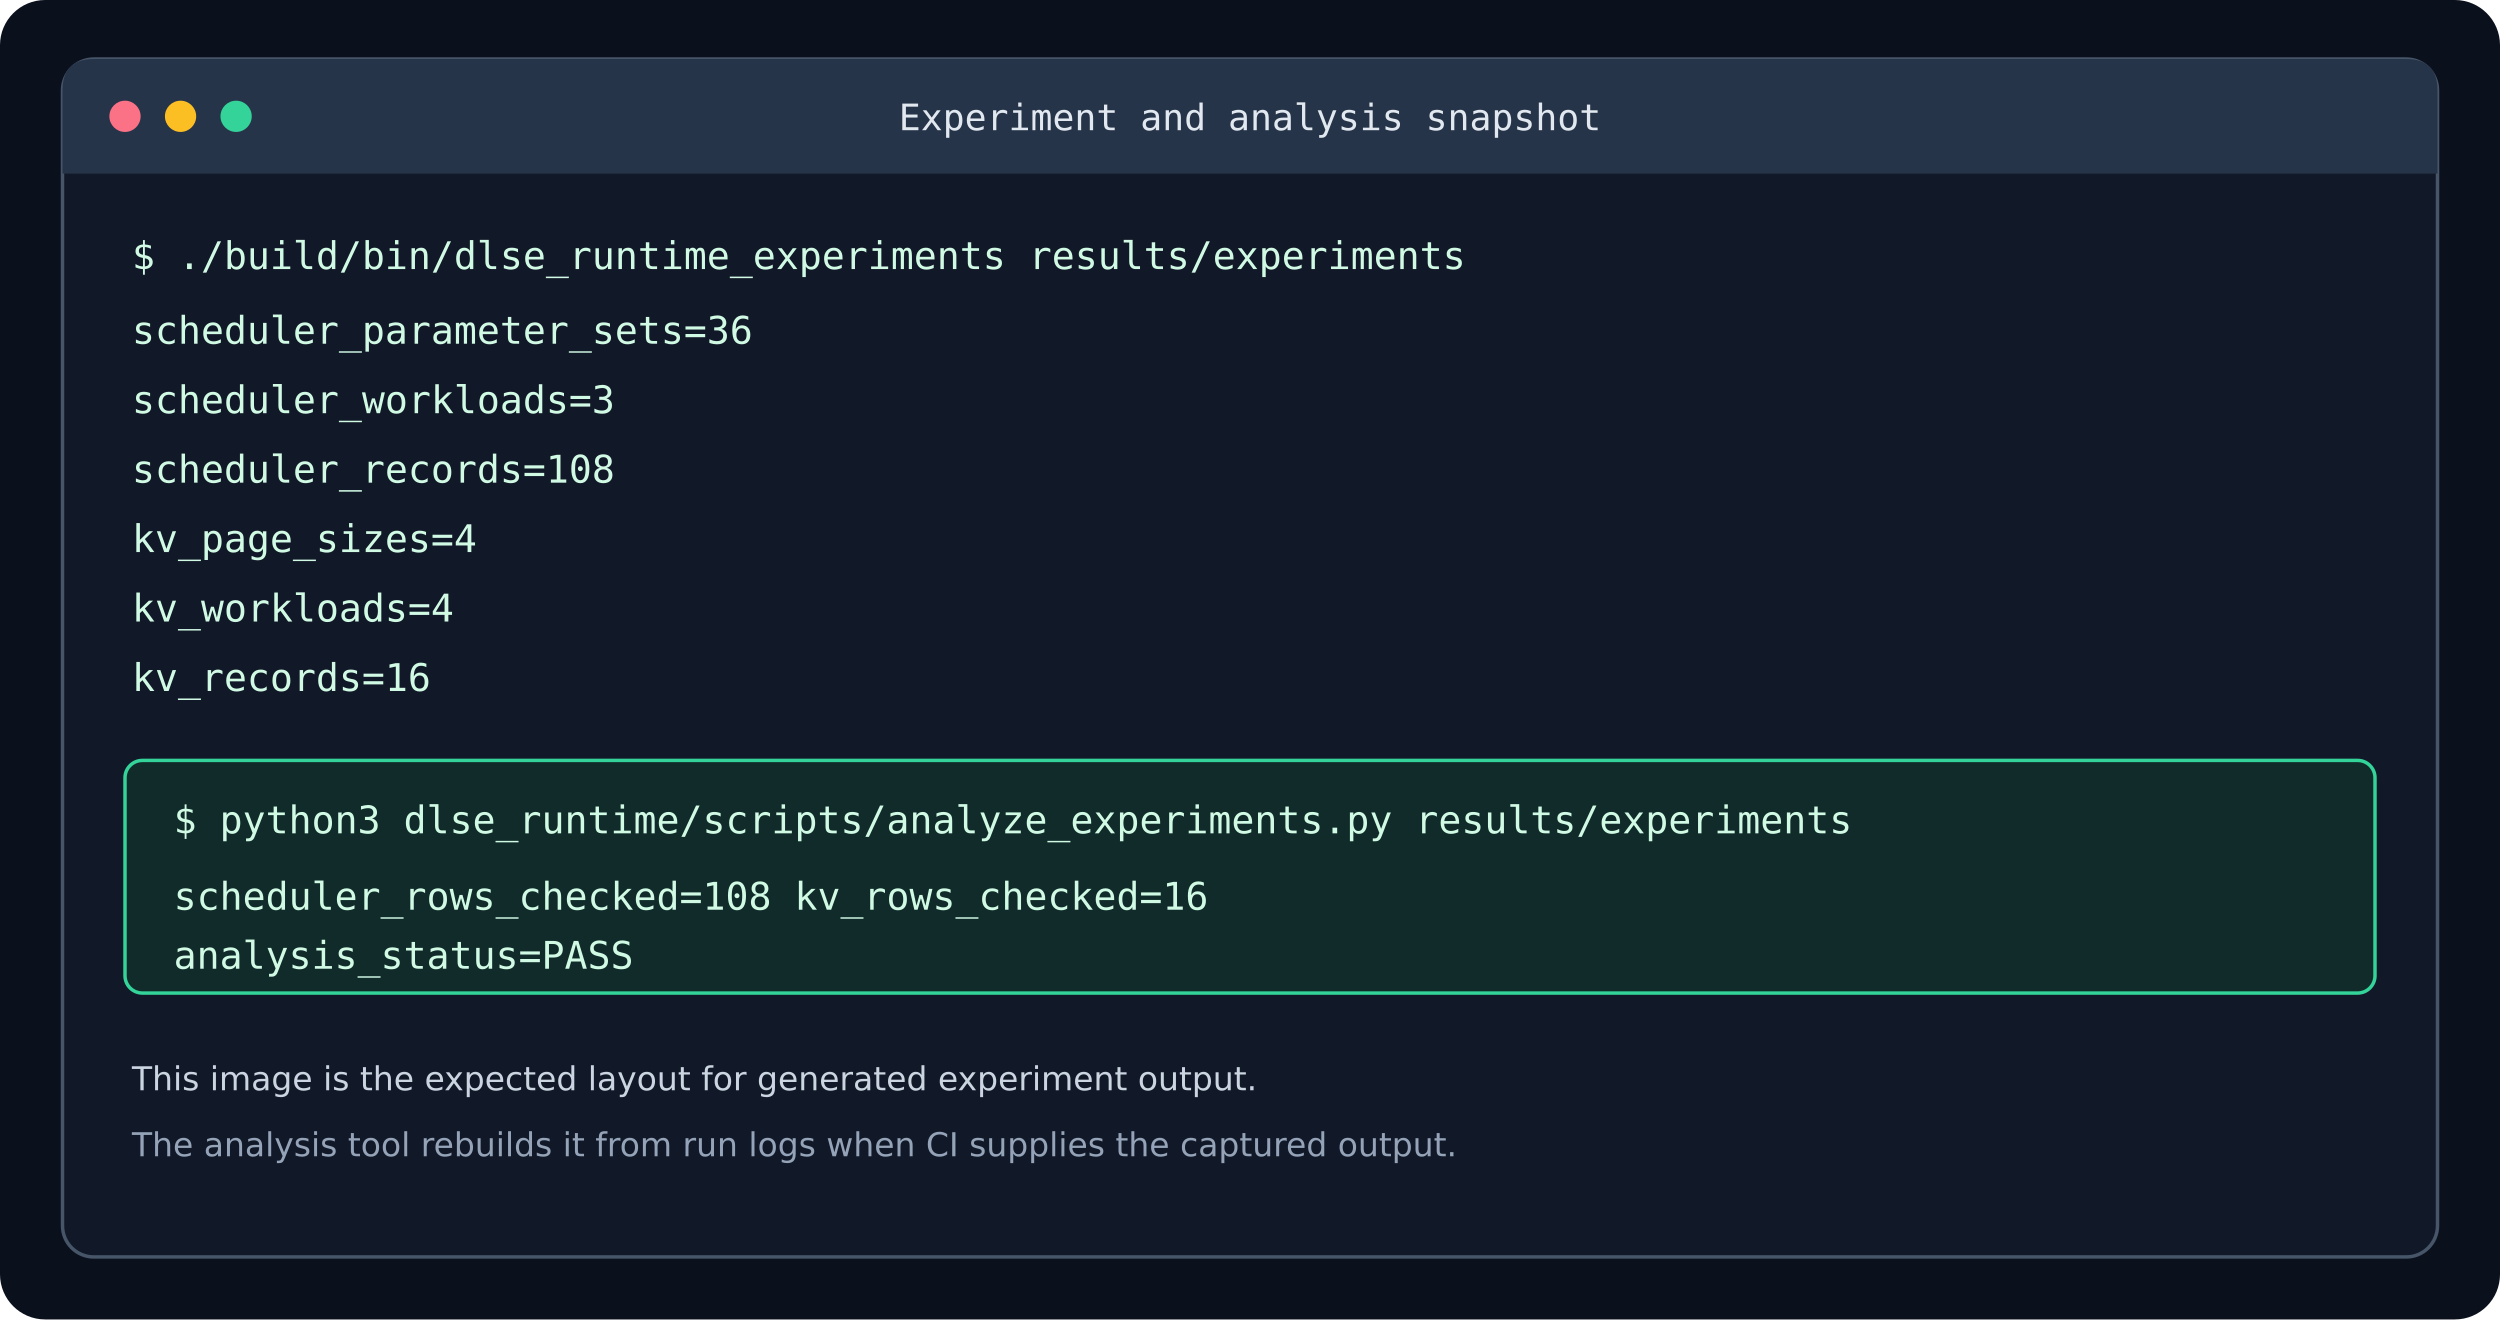
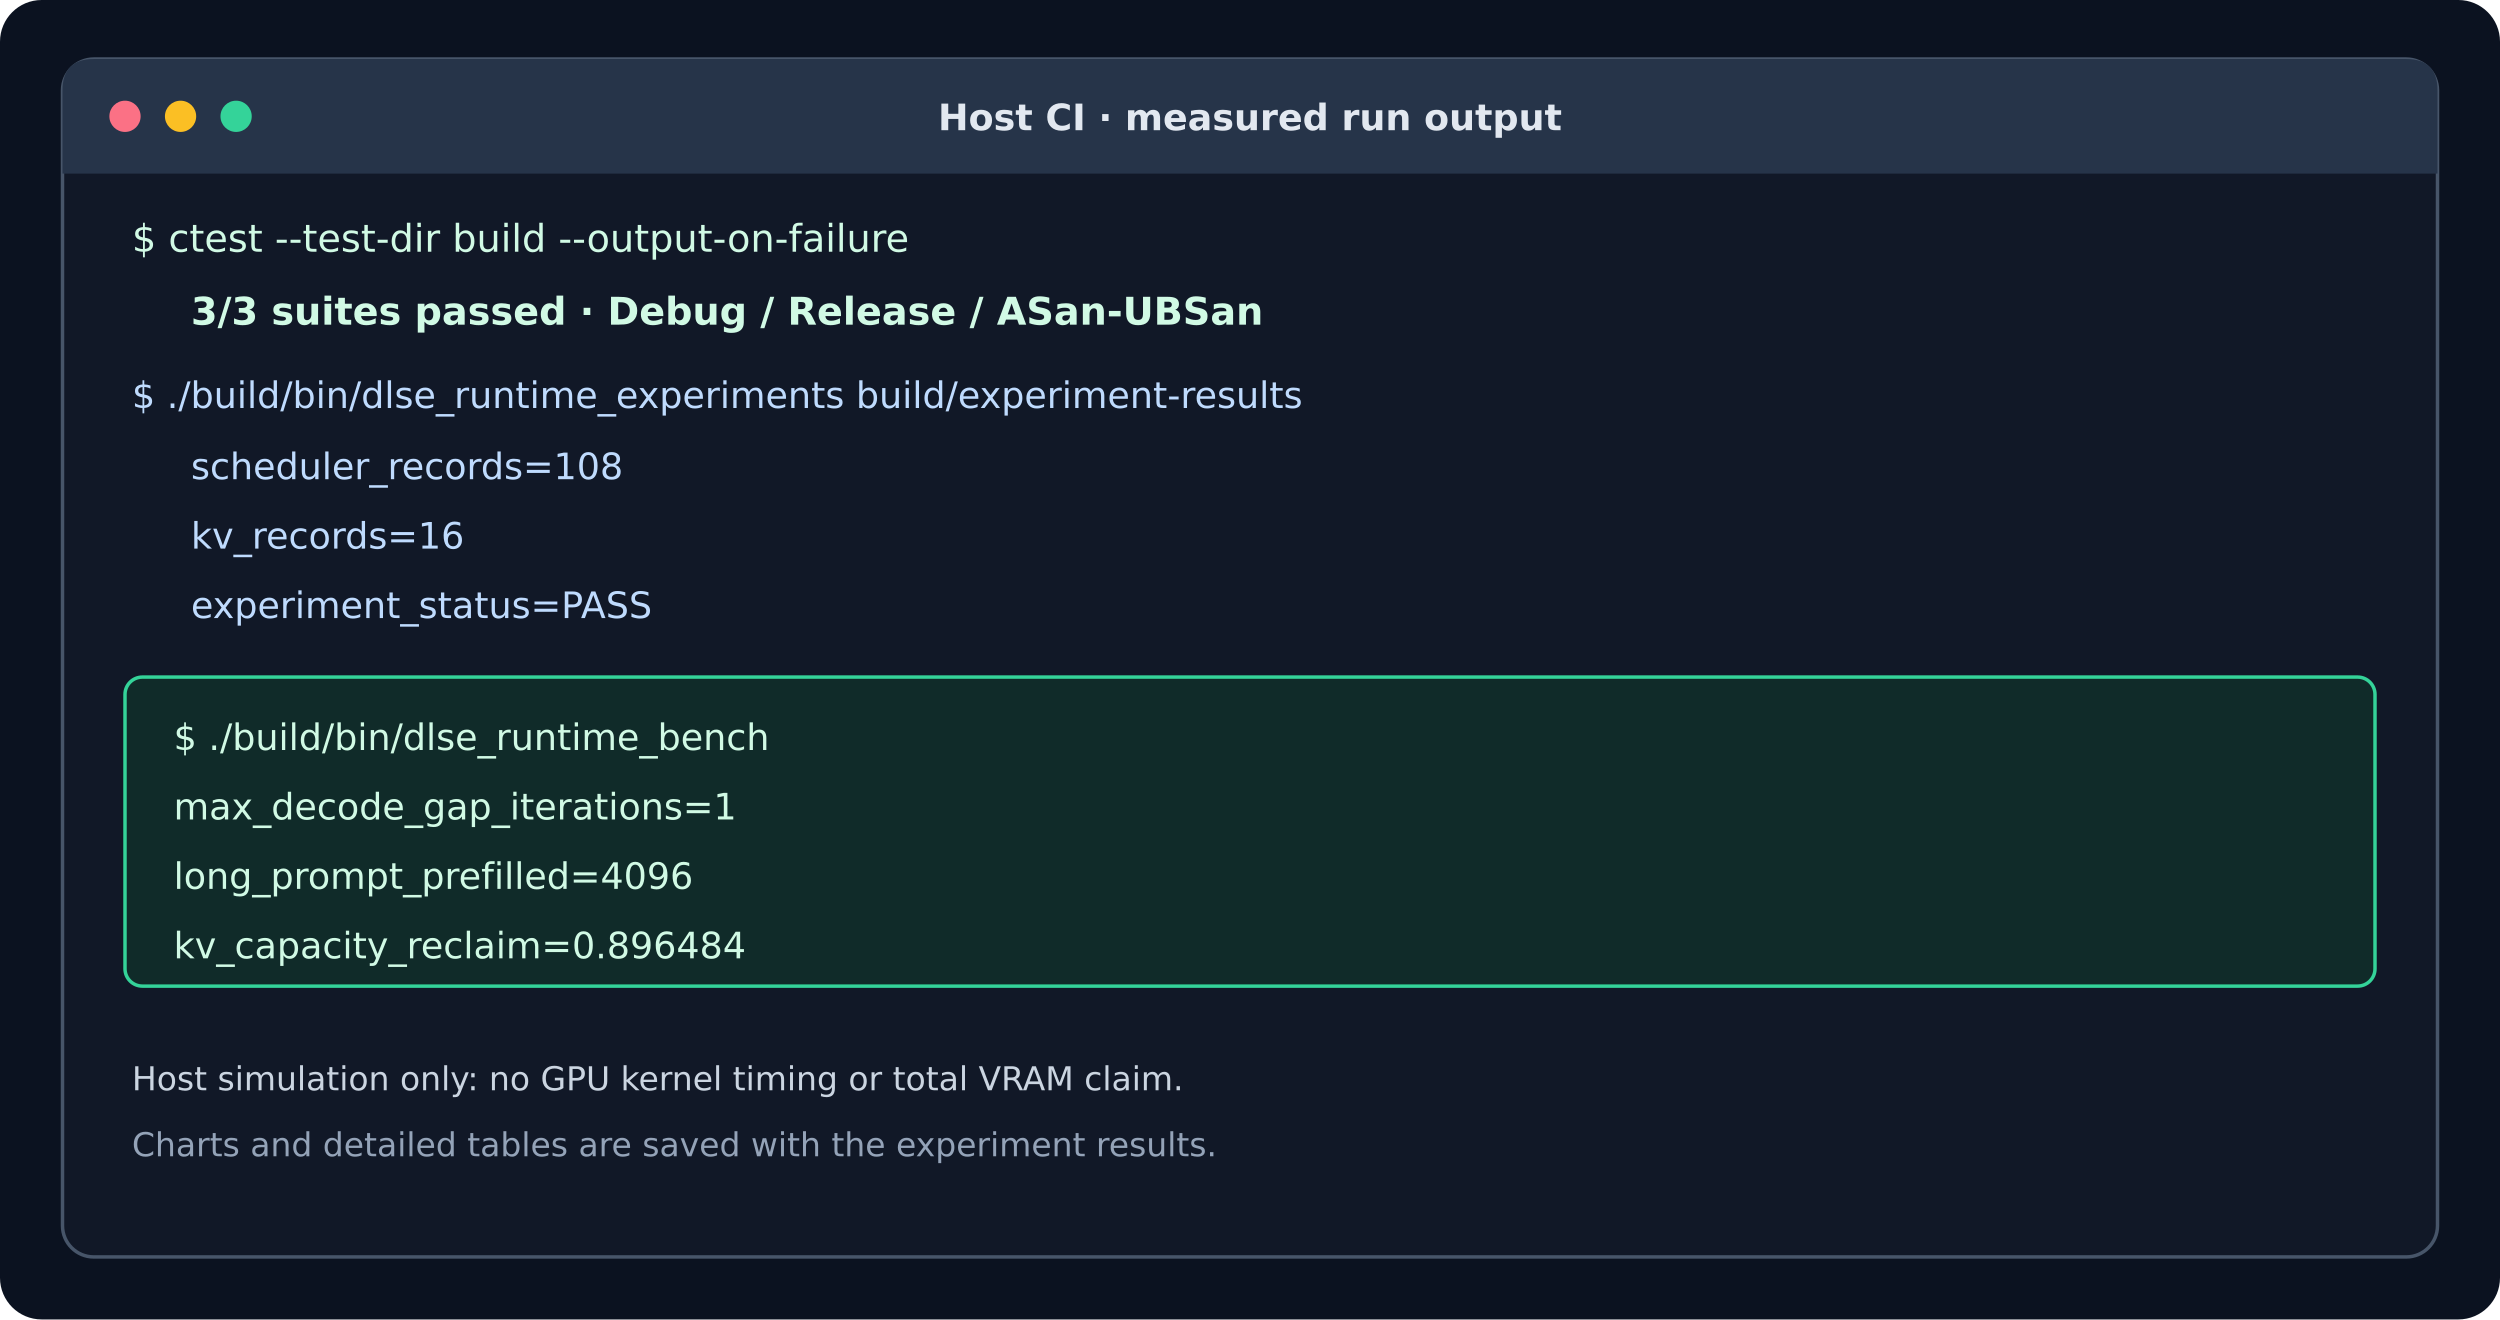
<svg xmlns="http://www.w3.org/2000/svg" width="1440" height="760" viewBox="0 0 1440 760">
-   <rect width="1440" height="760" rx="26" fill="#0a101c" />
+   <rect width="100%" height="100%" rx="24" fill="#0b1220" />
  <rect x="36" y="34" width="1368" height="690" rx="18" fill="#111827" stroke="#475569" stroke-width="2" />
  <path d="M54 34H1386Q1404 34 1404 52V100H36V52Q36 34 54 34Z" fill="#263449" />
  <circle cx="72" cy="67" r="9" fill="#fb7185" />
  <circle cx="104" cy="67" r="9" fill="#fbbf24" />
  <circle cx="136" cy="67" r="9" fill="#34d399" />
-   <text x="720" y="75" text-anchor="middle" font-family="DejaVu Sans Mono, monospace" font-size="21" fill="#e2e8f0">Experiment and analysis snapshot</text>
-   <g font-family="DejaVu Sans Mono, monospace" font-size="22" fill="#d1fae5">
-     <text x="76" y="155">$ ./build/bin/dlse_runtime_experiments results/experiments</text>
-     <text x="76" y="198">scheduler_parameter_sets=36</text>
-     <text x="76" y="238">scheduler_workloads=3</text>
-     <text x="76" y="278">scheduler_records=108</text>
-     <text x="76" y="318">kv_page_sizes=4</text>
-     <text x="76" y="358">kv_workloads=4</text>
-     <text x="76" y="398">kv_records=16</text>
-   </g>
-   <rect x="72" y="438" width="1296" height="134" rx="10" fill="#102b29" stroke="#34d399" stroke-width="2" />
-   <text x="100" y="480" font-family="DejaVu Sans Mono, monospace" font-size="22" fill="#d1fae5">$ python3 dlse_runtime/scripts/analyze_experiments.py results/experiments</text>
-   <text x="100" y="524" font-family="DejaVu Sans Mono, monospace" font-size="22" fill="#d1fae5">scheduler_rows_checked=108   kv_rows_checked=16</text>
-   <text x="100" y="558" font-family="DejaVu Sans Mono, monospace" font-size="22" fill="#d1fae5">analysis_status=PASS</text>
-   <text x="76" y="628" font-family="DejaVu Sans, sans-serif" font-size="19" fill="#cbd5e1">This image is the expected layout for generated experiment output.</text>
-   <text x="76" y="666" font-family="DejaVu Sans, sans-serif" font-size="19" fill="#94a3b8">The analysis tool rebuilds it from run logs when CI supplies the captured output.</text>
+   <text x="720" y="75" text-anchor="middle" font-family="DejaVu Sans, sans-serif" font-size="21" font-weight="700" fill="#e2e8f0">Host CI · measured run output</text>
+   <text x="76" y="145" text-anchor="start" font-family="DejaVu Sans, sans-serif" font-size="22" font-weight="400" fill="#d1fae5">$ ctest --test-dir build --output-on-failure</text>
+   <text x="110" y="187" text-anchor="start" font-family="DejaVu Sans, sans-serif" font-size="22" font-weight="700" fill="#d1fae5">3/3 suites passed · Debug / Release / ASan-UBSan</text>
+   <text x="76" y="235" text-anchor="start" font-family="DejaVu Sans, sans-serif" font-size="21" font-weight="400" fill="#bfdbfe">$ ./build/bin/dlse_runtime_experiments build/experiment-results</text>
+   <text x="110" y="276" text-anchor="start" font-family="DejaVu Sans, sans-serif" font-size="21" font-weight="400" fill="#bfdbfe">scheduler_records=108</text>
+   <text x="110" y="316" text-anchor="start" font-family="DejaVu Sans, sans-serif" font-size="21" font-weight="400" fill="#bfdbfe">kv_records=16</text>
+   <text x="110" y="356" text-anchor="start" font-family="DejaVu Sans, sans-serif" font-size="21" font-weight="400" fill="#bfdbfe">experiment_status=PASS</text>
+   <rect x="72" y="390" width="1296" height="178" rx="10" fill="#102b29" stroke="#34d399" stroke-width="2" />
+   <text x="100" y="432" text-anchor="start" font-family="DejaVu Sans, sans-serif" font-size="21" font-weight="400" fill="#d1fae5">$ ./build/bin/dlse_runtime_bench</text>
+   <text x="100" y="472" text-anchor="start" font-family="DejaVu Sans, sans-serif" font-size="21" font-weight="400" fill="#d1fae5">max_decode_gap_iterations=1</text>
+   <text x="100" y="512" text-anchor="start" font-family="DejaVu Sans, sans-serif" font-size="21" font-weight="400" fill="#d1fae5">long_prompt_prefilled=4096</text>
+   <text x="100" y="552" text-anchor="start" font-family="DejaVu Sans, sans-serif" font-size="21" font-weight="400" fill="#d1fae5">kv_capacity_reclaim=0.896484</text>
+   <text x="76" y="628" text-anchor="start" font-family="DejaVu Sans, sans-serif" font-size="19" font-weight="400" fill="#cbd5e1">Host simulation only: no GPU kernel timing or total VRAM claim.</text>
+   <text x="76" y="666" text-anchor="start" font-family="DejaVu Sans, sans-serif" font-size="19" font-weight="400" fill="#94a3b8">Charts and detailed tables are saved with the experiment results.</text>
</svg>
